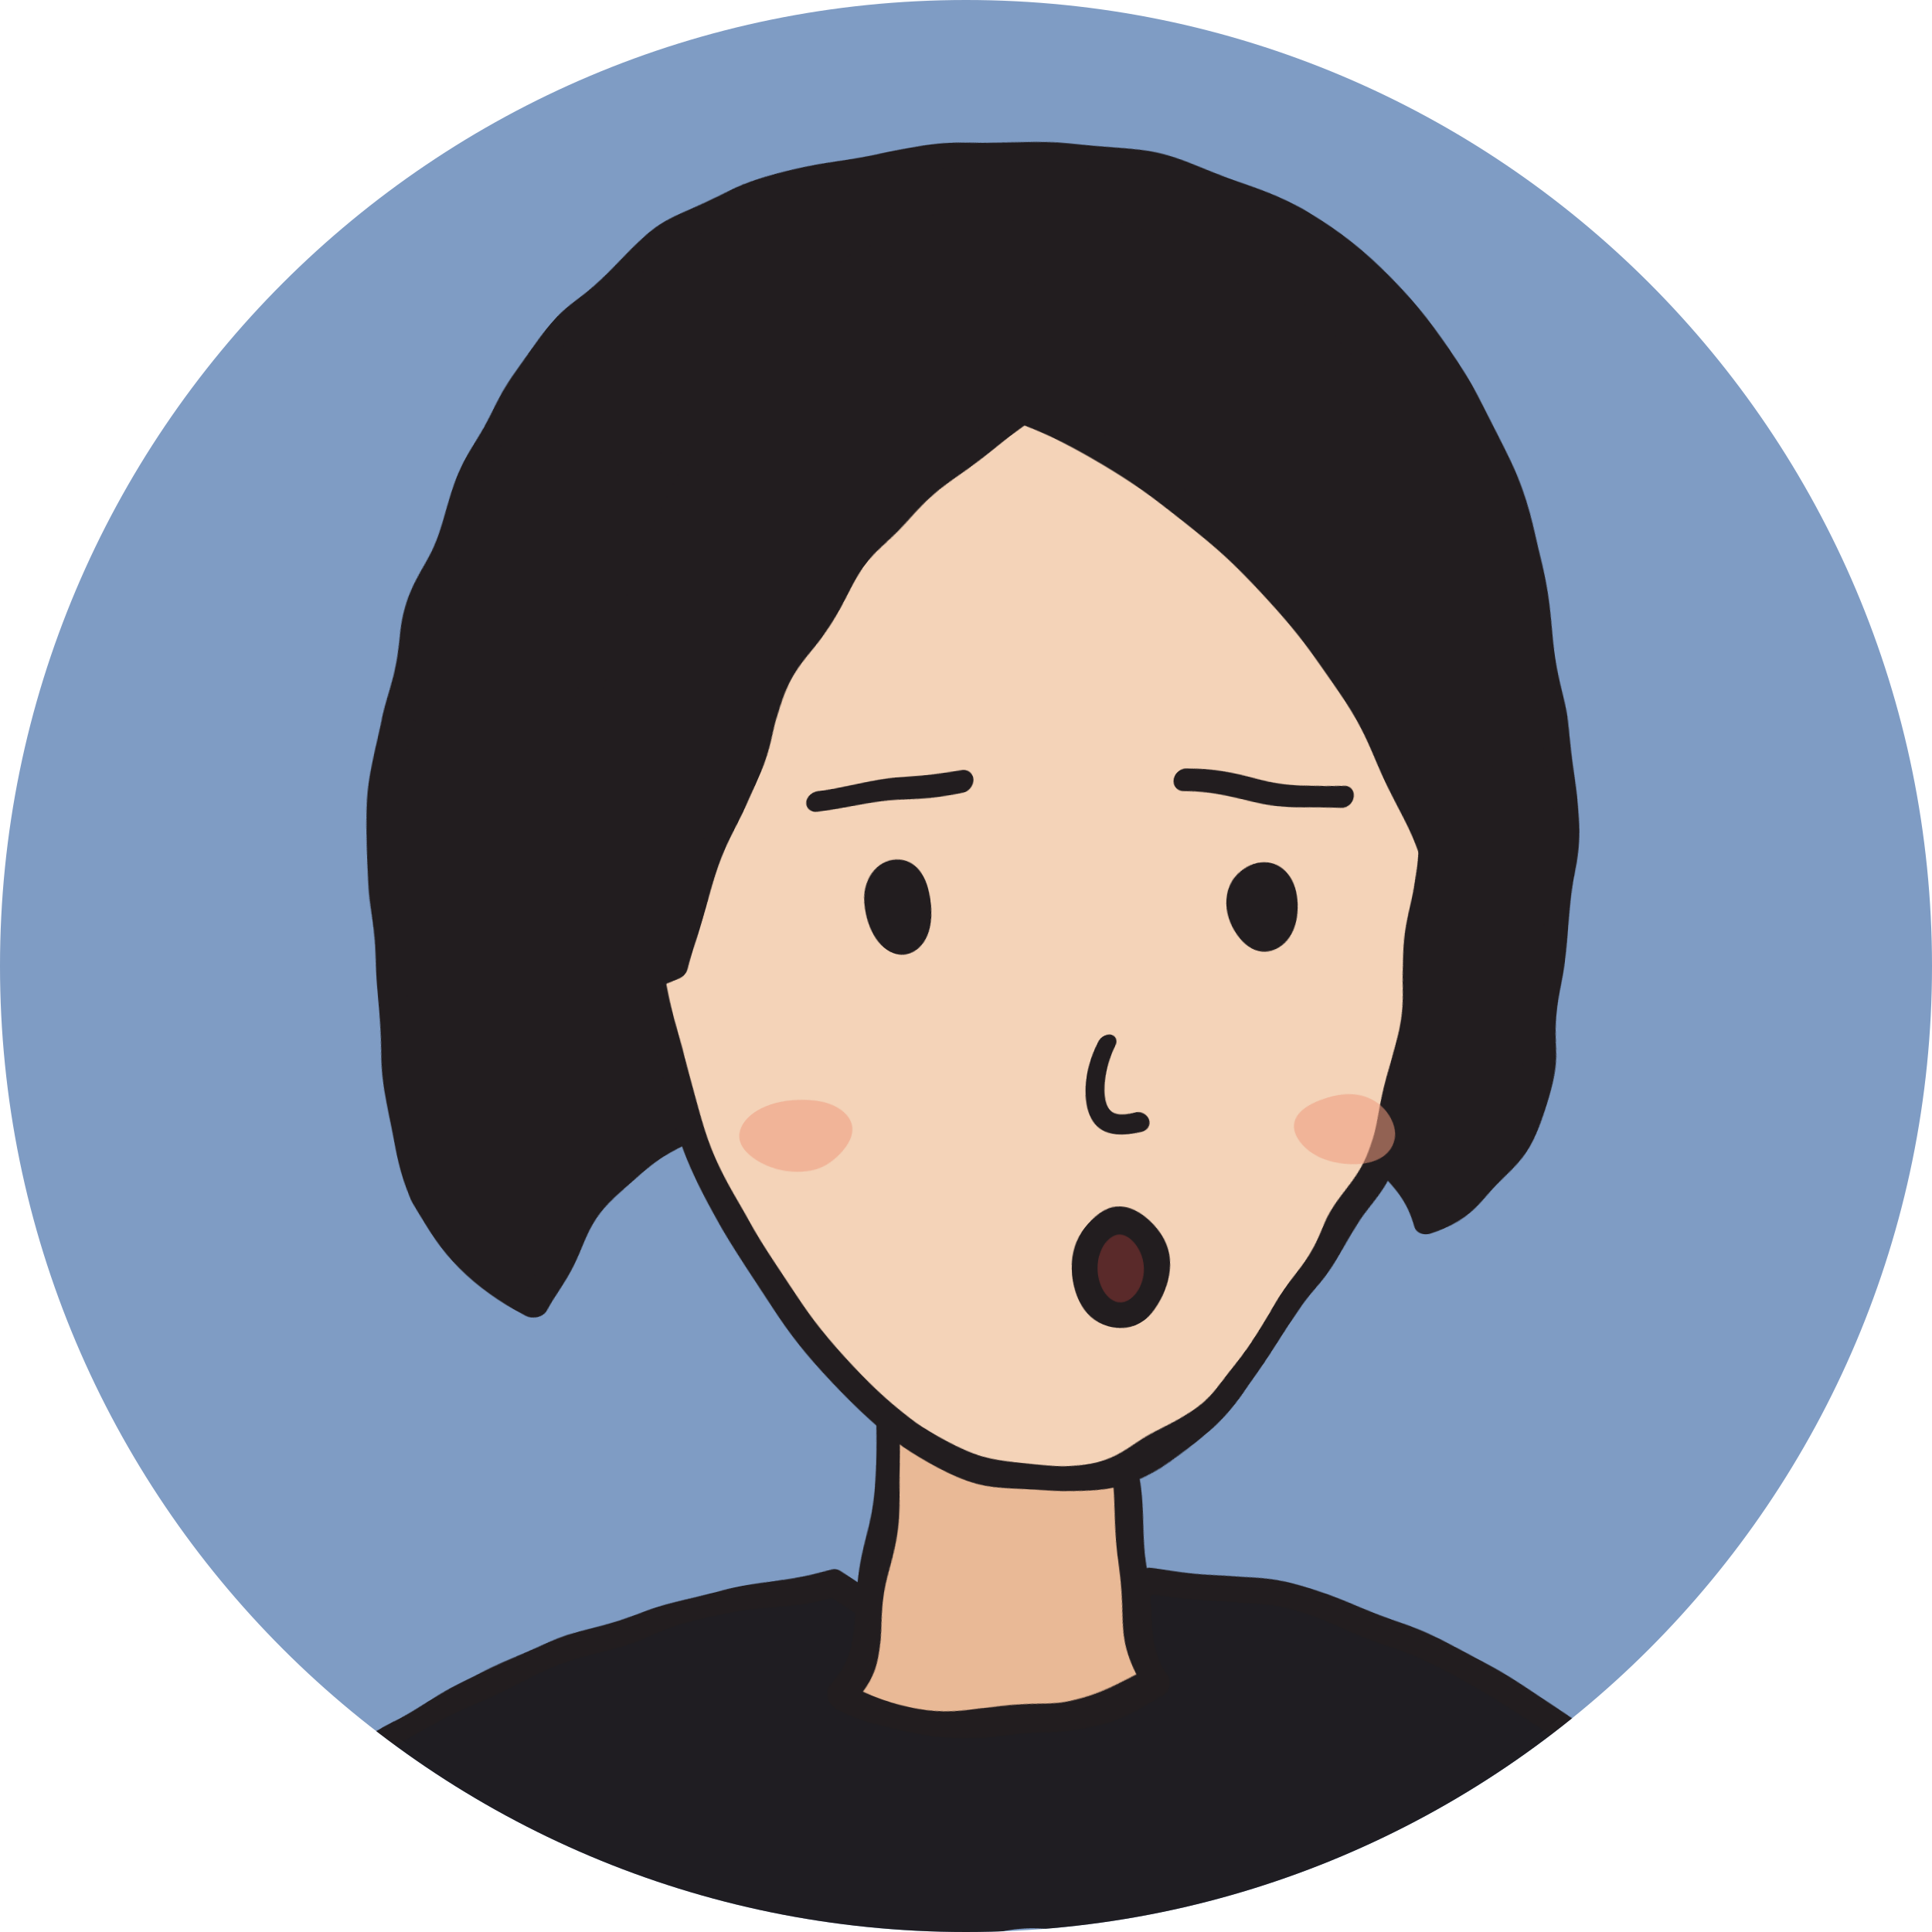
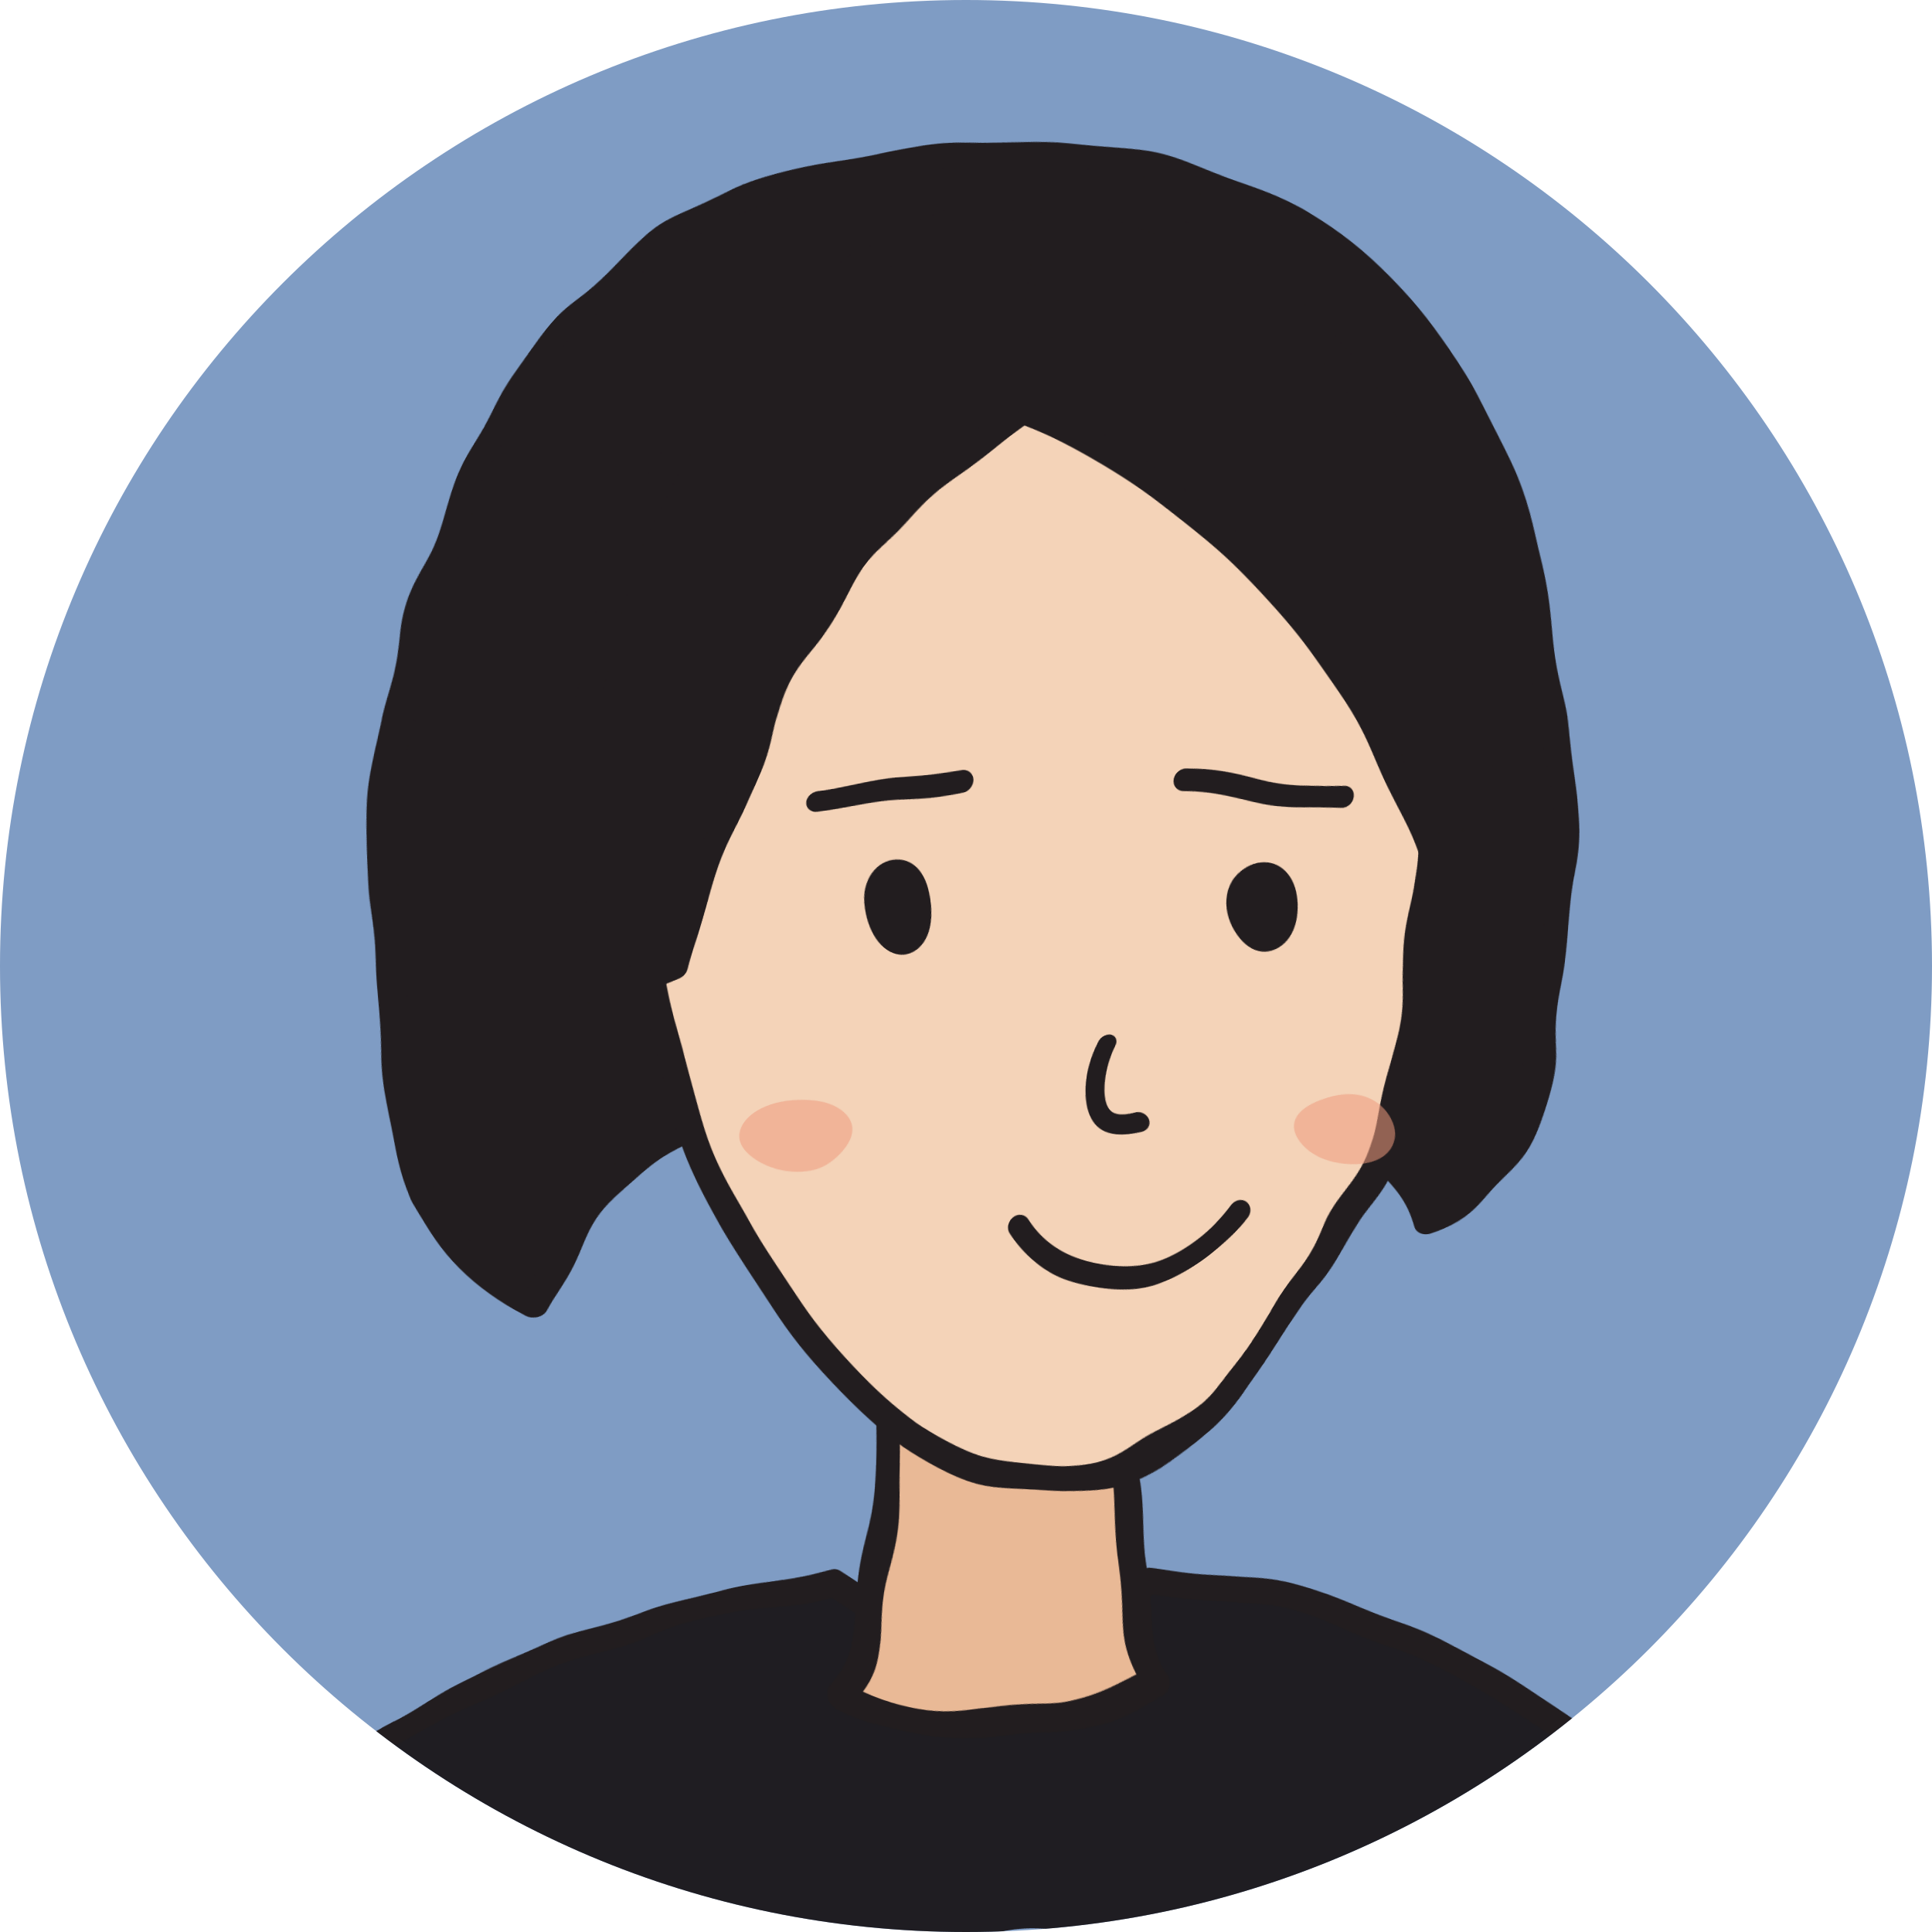
<svg xmlns="http://www.w3.org/2000/svg" viewBox="0 0 256 256">
  <defs>
    <clipPath id="c">
      <circle cx="128" cy="128" r="128" />
    </clipPath>
    <filter id="w" x="-5%" y="-5%" width="110%" height="110%">
      <feTurbulence type="fractalNoise" baseFrequency="0.035" numOctaves="2" seed="7" />
      <feDisplacementMap in="SourceGraphic" scale="5" />
    </filter>
  </defs>
  <g clip-path="url(#c)">
    <rect width="256" height="256" fill="#7f9cc4" />
    <g transform="translate(30 6) scale(.78)">
      <g filter="url(#w)" stroke="#221d1f" stroke-width="4.5" stroke-linejoin="round" stroke-linecap="round">
        <g transform="translate(0 42)">
          <path d="M-30 380 L10 262 C30 236 72 224 104 220 L128 236 L156 218 C190 222 226 236 246 262 L290 380Z" fill="#1f1d22" />
        </g>
        <path d="M112 212 C112 268 110 274 104 280 C120 288 140 288 158 278 C152 270 150 220 152 206Z" fill="#e9b996" />
        <path d="M34 196 C20 150 24 70 70 36 C100 14 150 12 182 30 C222 54 232 110 224 172 C222 186 214 196 204 200 C190 160 70 160 52 214 C44 210 38 204 34 196Z" fill="#221d1f" />
        <path d="M70 120 C66 160 82 210 116 236 C130 246 150 246 164 234 C194 210 206 170 204 124 C202 86 180 60 140 58 C100 58 74 84 70 120Z" fill="#f4d3b8" />
        <path d="M60 160 C54 110 72 54 118 32 C126 28 134 26 140 26 C138 40 136 52 134 62 C112 76 88 108 76 156 C70 158 64 160 60 160Z" fill="#221d1f" />
        <path d="M140 26 C176 30 204 62 212 104 C214 122 212 136 208 148 C198 112 176 80 136 62 C138 50 140 38 140 26Z" fill="#221d1f" />
        <path d="M150 170 C146 182 150 186 156 184" fill="none" stroke-width="3.5" />
        <ellipse cx="114" cy="146" rx="6" ry="7.5" fill="#221d1f" stroke="none" />
        <ellipse cx="176" cy="146" rx="6" ry="7.5" fill="#221d1f" stroke="none" />
        <path d="M100 128 L126 126" fill="none" stroke-width="4" />
        <path d="M164 126 L190 128" fill="none" stroke-width="4" />
-         <ellipse cx="152" cy="208" rx="6" ry="8" fill="#5a2a2a" />
+         <path d="M134 200 C142 212 160 214 172 198" fill="none" stroke-width="4" />
        <ellipse cx="98" cy="186" rx="10" ry="6" fill="#ef9a7e" stroke="none" opacity=".55" />
        <ellipse cx="190" cy="184" rx="8" ry="6" fill="#ef9a7e" stroke="none" opacity=".55" />
      </g>
    </g>
  </g>
</svg>
